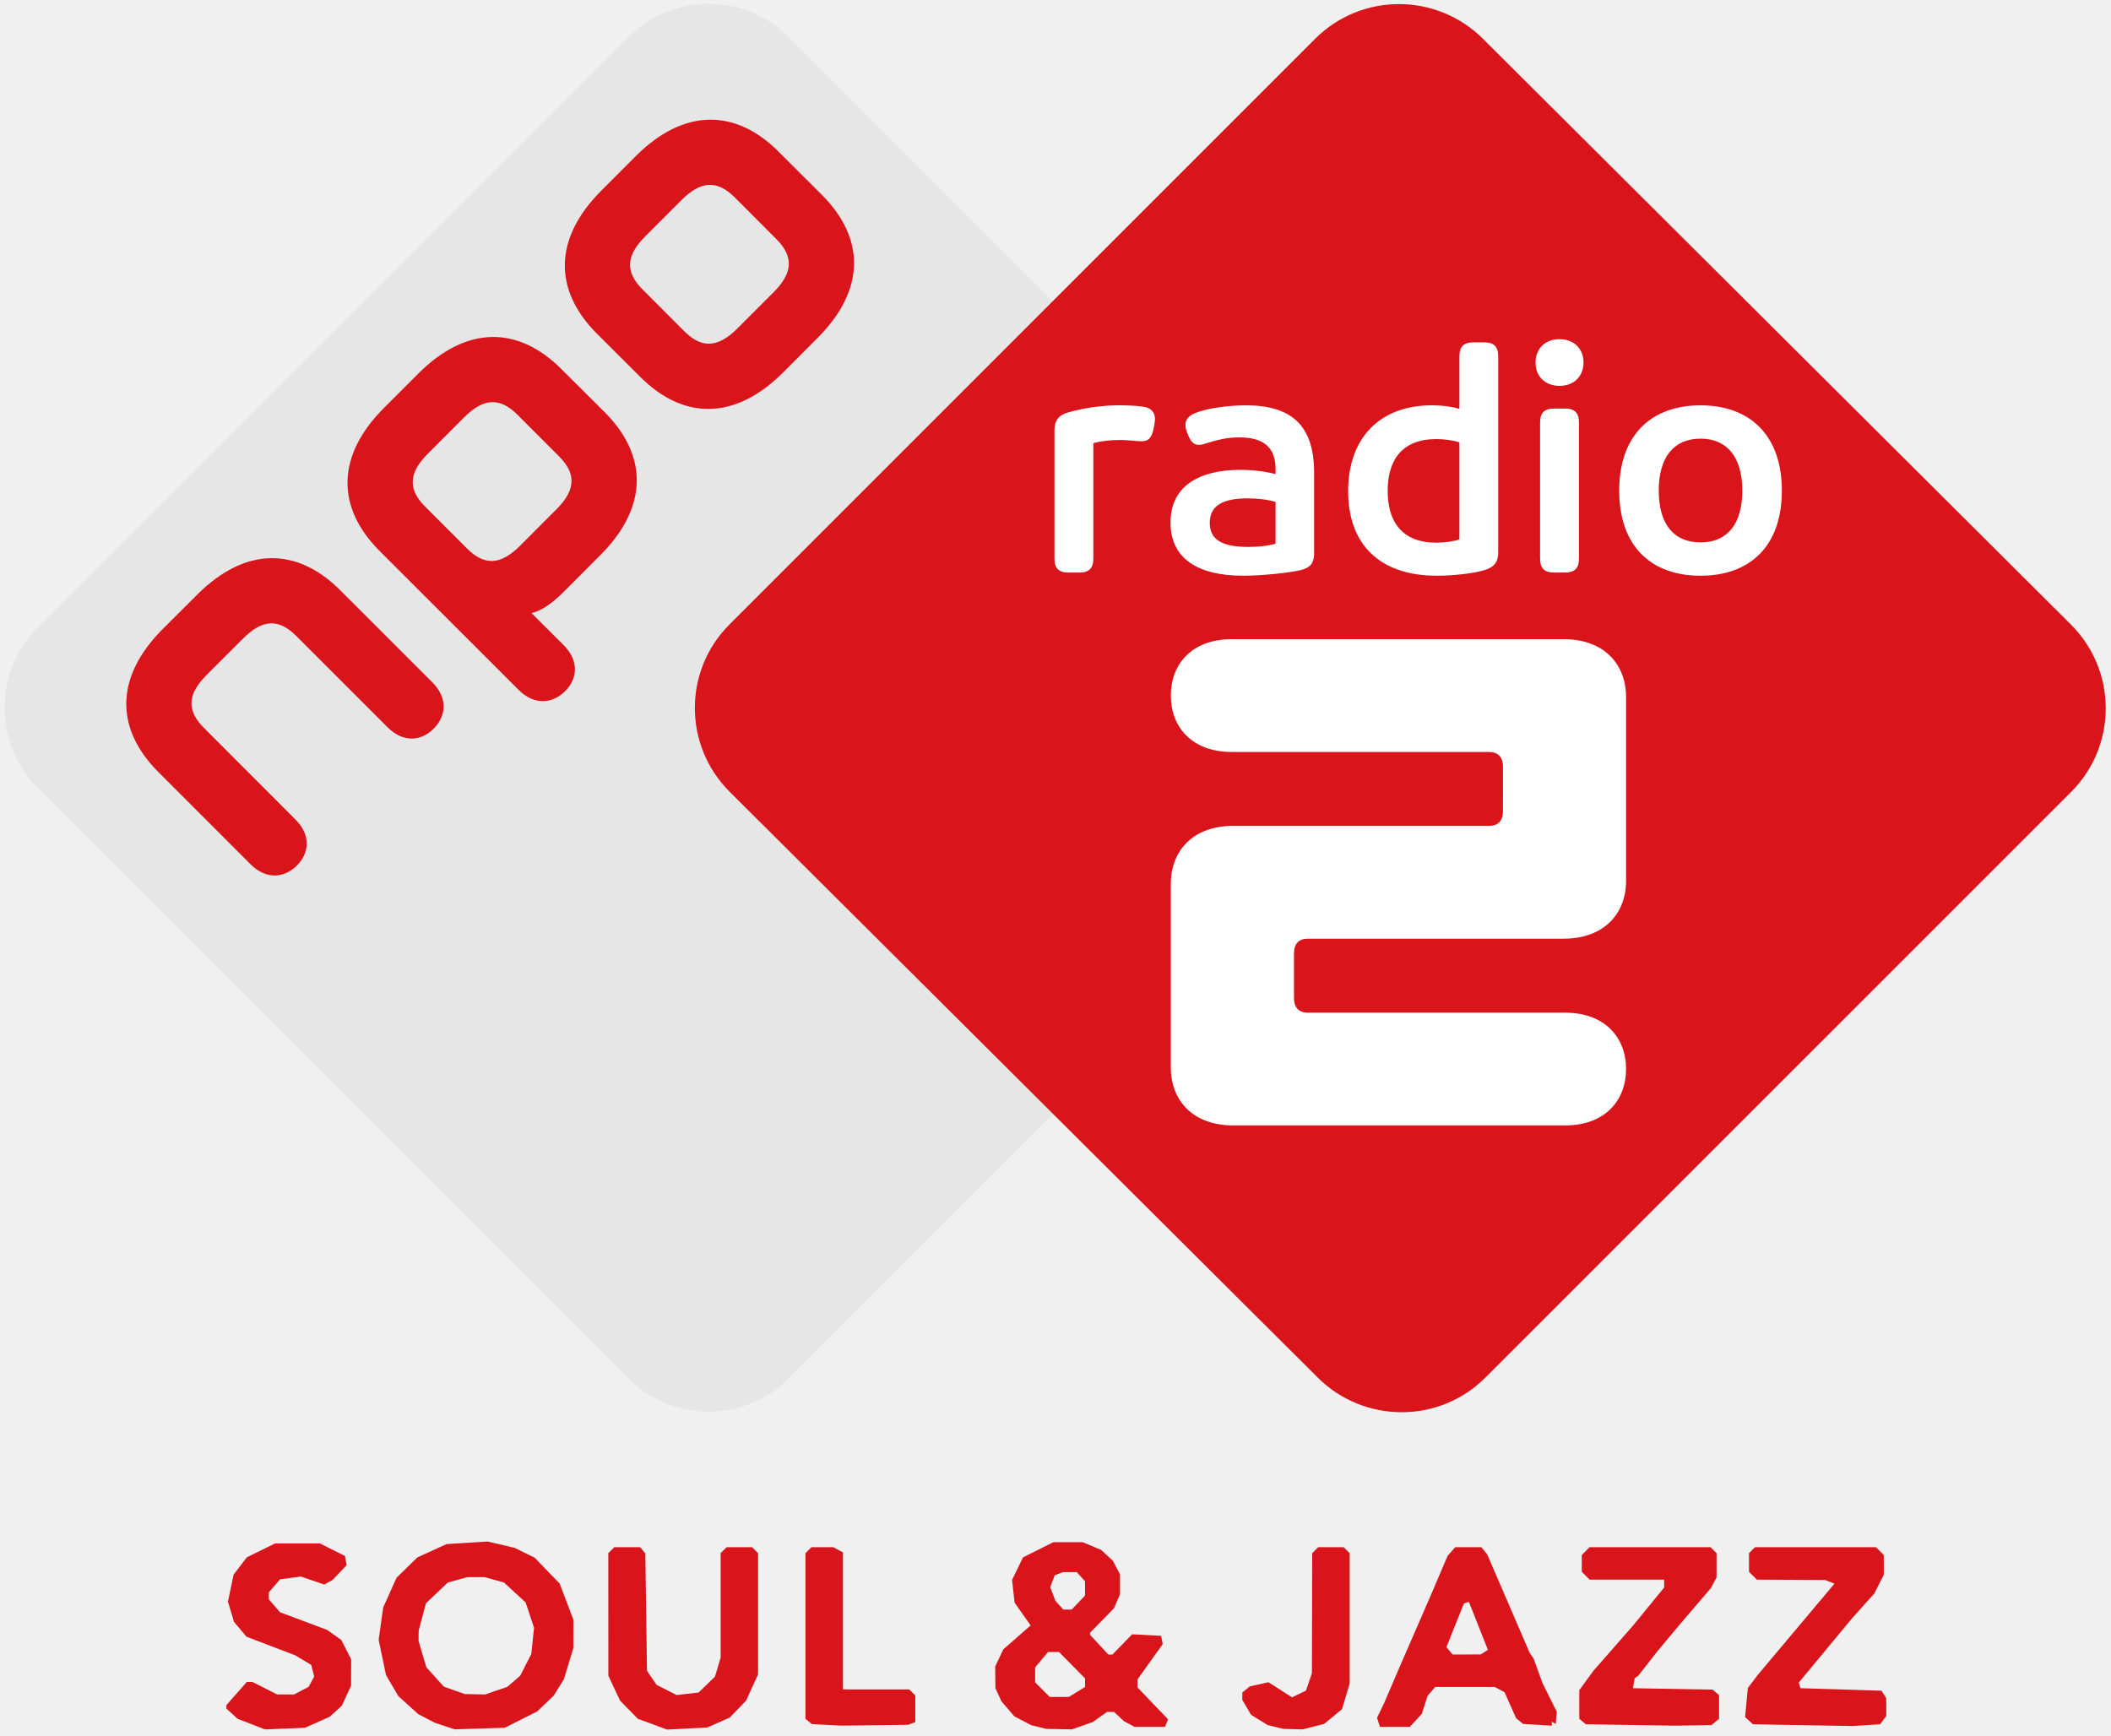
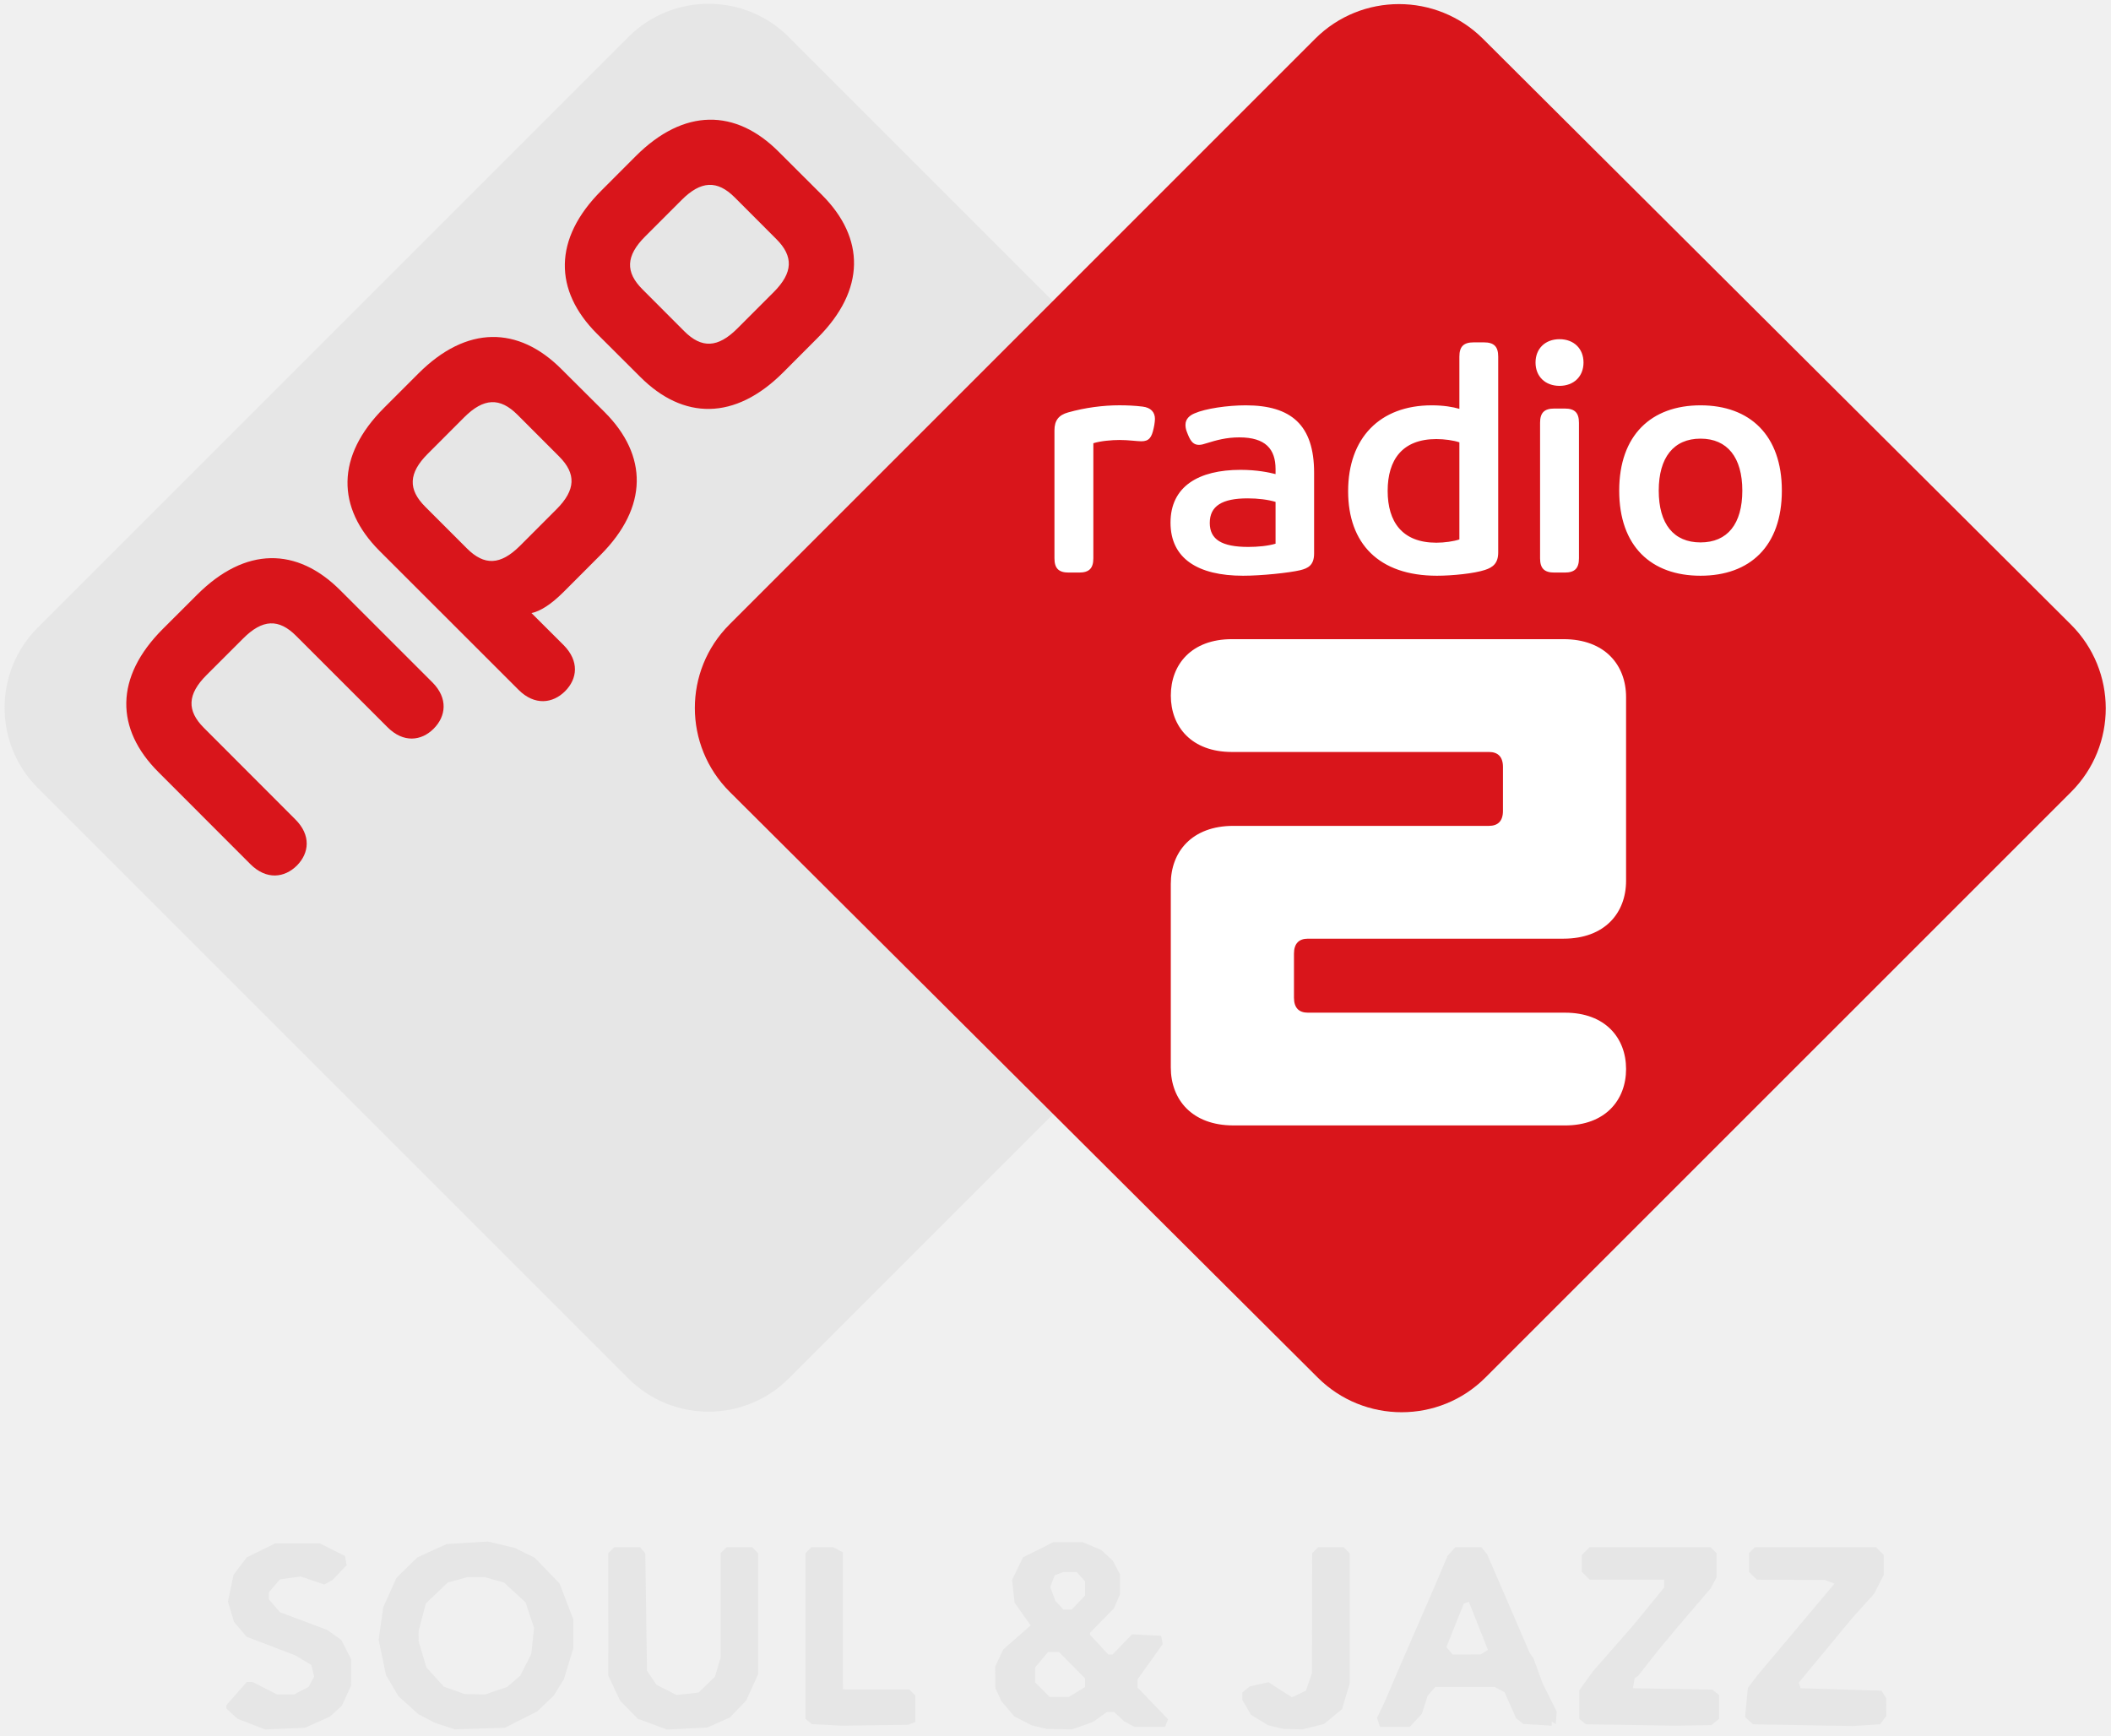
<svg xmlns="http://www.w3.org/2000/svg" xmlns:xlink="http://www.w3.org/1999/xlink" version="1.1" id="svg2" width="480" height="394.667" viewBox="0 0 480 394.667">
  <defs id="defs6">
    <clipPath id="clipPath18">
      <path id="path20" d="m 0,0 1870.88,0 0,1247 L 0,1247 0,0 z" />
    </clipPath>
    <defs id="defs3221">
      <polyline points="0,0 226.484,0 226.66,226.719 0.18,226.719" id="SVGID_1_" />
    </defs>
    <clipPath id="SVGID_2_">
      <use id="use3225" overflow="visible" xlink:href="#SVGID_1_" style="overflow:visible" x="0" y="0" width="1" height="1" />
    </clipPath>
    <clipPath id="clipPath18-8">
      <path id="path20-8" d="m 0,0 1870.88,0 0,1247 L 0,1247 0,0 z" />
    </clipPath>
    <defs id="defs3221-9">
      <polyline points="0,0 226.484,0 226.66,226.719 0.18,226.719" id="SVGID_1_-4" />
    </defs>
    <clipPath id="SVGID_2_-4">
      <use id="use3225-0" overflow="visible" xlink:href="#SVGID_1_-4" style="overflow:visible" x="0" y="0" width="1" height="1" />
    </clipPath>
    <clipPath id="clipPath2999" clipPathUnits="userSpaceOnUse">
      <path id="path3001" d="m 0,124.725 187.086,0 L 187.086,0 0,0 0,124.725 z" />
    </clipPath>
    <polyline points="0,0 226.484,0 226.66,226.719 0.18,226.719" id="polyline4565" />
    <polyline points="0,0 226.484,0 226.66,226.719 0.18,226.719" id="polyline4567" />
  </defs>
  <g transform="matrix(1.027289,0,0,1.027289,-159.4751,-198.7949)" id="layer1">
    <g style="fill:#e6e6e6;fill-opacity:1" transform="matrix(0.5467444,0,0,0.5467444,153.1868,187.0003)" id="layer1-9">
      <rect width="429.961" height="429.961" ry="45.946" x="201.535" y="-209.436" transform="rotate(45)" id="rect3273" style="fill:#e6e6e6;fill-opacity:1;fill-rule:nonzero;stroke:none" />
    </g>
    <path transform="matrix(1.453985,0,0,1.453985,302.0369,187.5781)" id="path3227" d="M 10.078,99.156 99.25,9.98 c 7.035,-7.031 18.465,-7.031 25.531,0 l 89.508,89.176 c 7.059,7.035 7.078,18.438 0.047,25.48 l -89.18,89.168 c -7.027,7.031 -18.457,7.031 -25.516,0 L 10.128,124.636 c -7.066,-7.042 -7.085,-18.445 -0.05,-25.48" clip-path="url(#SVGID_2_)" style="fill:#d9151b;fill-opacity:1" />
    <path d="m 500.424,278.925 c -3.157,0 -5.31,-2.08 -5.31,-5.165 0,-3.086 2.153,-5.166 5.31,-5.166 3.157,0 5.31,2.08 5.31,5.166 0,3.085 -2.153,5.165 -5.31,5.165 z m -89.693,8.681 -0.145,0.717 c -0.432,2.009 -1.006,2.869 -2.725,2.869 -1.008,0 -2.8,-0.288 -4.809,-0.288 -1.723,0 -4.234,0.217 -5.812,0.719 v 25.468 c 0,2.225 -0.931,3.159 -3.154,3.159 h -2.298 c -2.223,0 -3.155,-0.934 -3.155,-3.159 v -28.339 c 0,-2.151 0.932,-3.369 3.013,-3.945 3.803,-1.076 7.821,-1.58 11.337,-1.58 1.648,0 3.44,0.072 5.163,0.289 1.797,0.215 2.729,1.218 2.729,2.725 0,0.287 -0.074,1.005 -0.143,1.364 z m 93.994,29.485 c 0,2.225 -0.929,3.159 -3.153,3.159 h -2.296 c -2.224,0 -3.157,-0.934 -3.157,-3.159 v -29.988 c 0,-2.225 0.933,-3.157 3.157,-3.157 h 2.296 c 2.224,0 3.153,0.932 3.153,3.157 z m 26.909,-33.857 c -10.903,0 -18,6.607 -18,18.875 0,12.34 7.097,18.844 18,18.844 10.907,0 18,-6.504 18,-18.844 0,-12.268 -7.093,-18.875 -18,-18.875 z m 0,7.375 c 5.956,0 9.25,4.18 9.25,11.5 0,7.389 -3.294,11.469 -9.25,11.469 -5.952,0 -9.25,-4.08 -9.25,-11.469 0,-7.32 3.298,-11.5 9.25,-11.5 z m -50.219,-21.312 c -2.224,0 -3.156,0.933 -3.156,3.156 v 11.562 c -1.435,-0.429 -3.538,-0.781 -6.125,-0.781 -11.477,0 -18.5,7.234 -18.5,19 0,11.549 6.741,18.719 19.656,18.719 3.372,0 8.257,-0.492 10.625,-1.281 1.79,-0.574 2.938,-1.506 2.938,-3.875 v -43.344 c 0,-2.223 -0.932,-3.156 -3.156,-3.156 z m -8.25,21.406 c 1.794,0 3.802,0.287 5.094,0.719 v 21.5 c -1.292,0.429 -3.3,0.719 -5.094,0.719 -7.534,0 -10.781,-4.582 -10.781,-11.469 0,-6.888 3.247,-11.469 10.781,-11.469 z m -42.188,-7.469 c -4.014,0 -8.9,0.705 -11.344,1.781 -1.001,0.429 -2,1.168 -2,2.531 0,0.431 0.062,0.926 0.281,1.5 l 0.281,0.719 c 0.65,1.579 1.289,2.219 2.438,2.219 0.502,0 1.073,-0.16 1.719,-0.375 2.081,-0.646 4.317,-1.281 7.188,-1.281 5.812,0 8.031,2.584 8.031,7.031 v 1.094 c -1.435,-0.359 -4.091,-0.938 -7.75,-0.938 -9.256,0 -15.5,3.652 -15.5,11.688 0,7.963 6.089,11.75 16.062,11.75 4.09,0 10.189,-0.646 12.625,-1.219 1.798,-0.432 3.094,-1.137 3.094,-3.719 v -17.875 c 0,-10.546 -5.079,-14.906 -15.125,-14.906 z m 0.406,20.594 c 2.296,0 4.537,0.279 6.188,0.781 v 9.25 c -1.65,0.503 -3.95,0.719 -6.031,0.719 -5.88,0 -8.531,-1.651 -8.531,-5.312 0,-3.729 2.706,-5.438 8.375,-5.438 z" style="fill:#ffffff;fill-opacity:1;fill-rule:nonzero;stroke:none" id="path3823" />
    <path id="path3966" style="fill:#d9151b;fill-opacity:1;fill-rule:nonzero;stroke:none" d="m 326.5,258.164 -8.072,8.078 c -4.312,4.306 -7.9,4.425 -11.74,0.583 l -9.223,-9.244 c -3.848,-3.819 -3.722,-7.431 0.568,-11.719 l 8.075,-8.078 c 4.297,-4.306 7.897,-4.421 11.74,-0.588 l 9.232,9.245 c 3.827,3.818 3.701,7.439 -0.58,11.723 z m 10.688,-21.489 -9.601,-9.577 c -9.506,-9.531 -20.961,-9.699 -31.643,0.989 l -7.603,7.615 c -10.694,10.685 -10.517,22.116 -1.008,31.647 l 9.6,9.573 c 9.518,9.552 20.966,9.719 31.646,-0.965 l 7.605,-7.624 c 10.695,-10.683 10.521,-22.124 1.003,-31.658 m -48.091,48.091 -9.61,-9.569 c -9.518,-9.53 -20.955,-9.707 -31.636,0.988 l -7.613,7.615 c -10.689,10.677 -10.523,22.106 -1.002,31.648 l 30.792,30.771 c 3.557,3.54 7.558,3.021 10.291,0.292 2.731,-2.732 3.193,-6.665 -0.352,-10.226 l -7.087,-7.066 c 1.928,-0.406 4.302,-1.878 7.09,-4.659 l 8.124,-8.139 c 10.703,-10.68 10.518,-22.115 1.003,-31.655 z m -10.113,9.773 c 3.83,3.825 3.71,7.44 -0.59,11.721 l -8.069,8.079 c -4.314,4.302 -7.888,4.42 -11.73,0.577 l -9.239,-9.242 c -3.831,-3.821 -3.722,-7.432 0.573,-11.72 l 8.065,-8.077 c 4.32,-4.308 7.911,-4.411 11.754,-0.584 l 9.236,9.246 m -28.057,49.998 -20.39,-20.38 c -9.53,-9.528 -20.955,-9.707 -31.651,0.983 l -7.615,7.6 c -10.686,10.688 -10.52,22.132 -0.985,31.662 l 20.379,20.4 c 3.565,3.552 7.553,3.021 10.291,0.304 2.722,-2.746 3.195,-6.705 -0.369,-10.238 l -20.201,-20.225 c -3.829,-3.821 -3.716,-7.428 0.59,-11.725 l 8.076,-8.069 c 4.287,-4.305 7.903,-4.43 11.73,-0.586 l 20.209,20.201 c 3.537,3.56 7.494,3.083 10.228,0.358 2.738,-2.74 3.261,-6.731 -0.291,-10.287" />
    <g id="layer1-5" transform="matrix(0.9934712,0,0,0.9934712,-37.71166,-340.6397)">
      <g transform="matrix(3.795192,0,0,-3.795192,73.51945,932.2537)" id="g2993">
        <g id="g2995">
          <g clip-path="url(#clipPath2999)" id="g2997">
            <g transform="translate(75.1074,67.6675)" id="g3011" />
            <g transform="translate(123.585,48.8633)" id="g3015">
              <path id="path3017" style="fill:#ffffff;fill-opacity:1;fill-rule:nonzero;stroke:none" d="m 0,0 c 2.433,0.001 3.676,1.518 3.676,3.399 v 10.782 c 0,1.884 -1.242,3.403 -3.676,3.403 h -19.465 c -2.371,0 -3.585,-1.486 -3.584,-3.311 -0.002,-1.821 1.213,-3.311 3.583,-3.312 h 15.093 c 0.518,0 0.821,-0.273 0.822,-0.878 L -3.552,7.502 C -3.551,6.895 -3.855,6.623 -4.375,6.623 h -15.001 c -2.431,0 -3.675,-1.521 -3.675,-3.404 V -7.563 c 0.002,-1.884 1.246,-3.4 3.676,-3.4 l 19.466,-0.001 c 2.368,0 3.585,1.49 3.585,3.313 0,1.819 -1.217,3.307 -3.584,3.307 h -15.096 c -0.516,0 -0.816,0.273 -0.816,0.882 v 2.581 c 0,0.604 0.3,0.881 0.817,0.881 z" />
            </g>
          </g>
        </g>
      </g>
    </g>
  </g>
-   <path style="fill:#d9151b;stroke-width:0.568;fill-opacity:1" d="m 57.15,392.049 -3.122,-1.21 -1.277,-1.163 -1.277,-1.163 v -0.389 -0.389 l 2.319,-2.634 2.319,-2.634 0.661,0.002 0.661,0.002 2.792,1.417 2.792,1.417 h 1.918 1.918 l 1.658,-0.857 1.658,-0.857 0.633,-1.182 0.633,-1.182 -0.331,-1.319 -0.331,-1.319 -1.846,-1.101 -1.846,-1.101 -5.514,-2.104 -5.514,-2.104 -1.424,-1.692 -1.424,-1.692 -0.689,-2.298 -0.689,-2.298 0.643,-3.066 0.643,-3.066 1.506,-1.974 1.506,-1.974 3.207,-1.575 3.207,-1.575 h 5.108 5.108 l 2.838,1.419 2.838,1.419 0.194,1.049 0.194,1.049 -1.613,1.695 -1.613,1.695 -0.931,0.505 -0.931,0.505 -2.661,-0.907 -2.661,-0.907 -2.366,0.317 -2.366,0.317 -1.278,1.486 -1.278,1.486 v 0.788 0.788 l 1.277,1.468 1.277,1.468 5.359,2.009 5.359,2.009 1.606,1.144 1.606,1.144 1.122,2.2 1.122,2.2 -0.012,3.002 -0.012,3.002 -1.048,2.27 -1.048,2.27 -1.359,1.249 -1.359,1.249 -2.831,1.263 -2.831,1.263 -4.541,0.188 -4.541,0.188 z m 43.987,0.443 -2.27,-0.753 -1.879,-0.979 -1.878,-0.979 -2.268,-2.049 -2.268,-2.049 -1.405,-2.398 -1.405,-2.398 -0.835,-4.007 -0.835,-4.007 0.521,-3.682 0.521,-3.682 1.511,-3.366 1.511,-3.366 2.368,-2.317 2.368,-2.317 3.317,-1.514 3.317,-1.514 4.693,-0.293 4.693,-0.293 3.057,0.72 3.057,0.72 2.27,1.118 2.27,1.118 2.838,2.935 2.838,2.935 1.561,4.088 1.561,4.088 -0.004,3.274 -0.004,3.274 -1.073,3.529 -1.073,3.529 -1.155,1.863 -1.155,1.863 -1.882,1.796 -1.882,1.796 -3.67,1.85 -3.67,1.85 -5.695,0.183 -5.695,0.183 -2.27,-0.753 z m 11.682,-8.046 2.519,-0.858 1.473,-1.27 1.473,-1.27 1.265,-2.485 1.265,-2.485 0.307,-2.972 0.307,-2.972 -0.954,-2.872 -0.954,-2.872 -2.463,-2.271 -2.463,-2.271 -2.188,-0.607 -2.188,-0.608 h -1.986 -1.986 l -2.215,0.615 -2.215,0.615 -2.487,2.362 -2.487,2.362 -0.825,3.122 -0.825,3.122 -0.006,1.174 -0.006,1.174 0.883,2.975 0.883,2.975 1.988,2.2 1.988,2.2 2.379,0.843 2.379,0.843 2.311,0.045 2.311,0.045 2.519,-0.858 z m 35.732,7.686 -3.1,-1.152 h -0.136 -0.136 l -2.091,-2.128 -2.091,-2.128 -1.336,-2.838 -1.336,-2.838 -0.005,-13.934 -0.005,-13.934 0.681,-0.681 0.681,-0.681 h 2.939 2.939 l 0.59,0.711 0.59,0.711 0.189,13.337 0.189,13.337 1.08,1.594 1.08,1.593 2.284,1.165 2.284,1.165 2.503,-0.282 2.503,-0.282 1.858,-1.801 1.858,-1.801 0.647,-2.16 0.647,-2.16 V 365.062 353.181 l 0.681,-0.681 0.681,-0.681 h 2.895 2.895 l 0.681,0.681 0.681,0.681 v 13.776 13.776 l -1.364,2.996 -1.364,2.996 -1.857,1.921 -1.857,1.921 -2.55,1.128 -2.55,1.128 -4.587,0.232 -4.587,0.232 z m 87.667,0.587 -1.703,-0.415 -1.931,-1.006 -1.931,-1.006 -1.474,-1.714 -1.474,-1.714 -0.684,-1.49 -0.684,-1.49 -0.026,-2.468 -0.026,-2.468 0.924,-1.947 0.924,-1.947 3.106,-2.724 3.106,-2.724 -1.822,-2.584 -1.822,-2.584 -0.291,-2.582 -0.291,-2.582 1.243,-2.568 1.243,-2.568 3.458,-1.728 3.458,-1.728 h 3.333 3.333 l 2.102,0.878 2.102,0.878 1.339,1.25 1.339,1.25 0.797,1.533 0.797,1.533 v 2.272 2.272 l -0.688,1.588 -0.688,1.588 -2.718,2.777 -2.718,2.777 v 0.227 0.227 l 2.078,2.246 2.078,2.246 h 0.477 0.477 l 2.232,-2.3 2.232,-2.3 3.296,0.171 3.296,0.171 0.18,0.946 0.18,0.946 -2.87,4.023 -2.87,4.023 v 0.898 0.898 l 3.474,3.618 3.474,3.618 -0.335,0.873 -0.335,0.873 h -3.461 -3.461 l -1.204,-0.644 -1.204,-0.644 -1.136,-1.058 -1.136,-1.058 h -0.799 -0.799 l -1.611,1.147 -1.611,1.147 -2.379,0.839 -2.379,0.839 -2.908,-0.058 -2.908,-0.058 z m 8.655,-7.977 1.845,-1.125 v -0.984 -0.984 l -2.96,-2.998 -2.96,-2.998 h -1.246 -1.246 l -1.469,1.746 -1.469,1.746 v 1.703 1.703 l 1.659,1.659 1.659,1.659 2.172,-0.002 2.172,-0.002 1.845,-1.125 z m 0.319,-20.328 1.525,-1.592 v -1.627 -1.627 l -0.939,-1.038 -0.939,-1.038 h -1.568 -1.568 l -0.941,0.361 -0.941,0.361 -0.51,1.342 -0.51,1.342 0.593,1.56 0.593,1.56 0.9,0.994 0.9,0.994 h 0.941 0.941 z m 44.864,28.294 -1.783,-0.425 -1.906,-1.18 -1.906,-1.18 -0.993,-1.688 -0.993,-1.688 v -0.836 -0.836 l 0.835,-0.693 0.835,-0.693 2.14,-0.483 2.14,-0.483 2.676,1.717 2.676,1.717 1.586,-0.759 1.586,-0.759 0.677,-1.98 0.677,-1.98 0.032,-13.65 0.032,-13.65 0.681,-0.681 0.681,-0.681 h 2.895 2.895 l 0.681,0.681 0.681,0.681 v 14.824 14.824 l -0.864,2.91 -0.864,2.91 -2.042,1.683 -2.042,1.683 -2.453,0.618 -2.453,0.618 -2.161,-0.058 -2.161,-0.058 z m -102.062,-0.484 -3.386,-0.174 -0.729,-0.605 -0.729,-0.605 v -18.831 -18.831 l 0.681,-0.681 0.681,-0.681 h 2.478 2.478 l 1.098,0.588 1.098,0.588 v 14.696 14.696 l 0.009,1.757 1.775,0.027 h 6.657 6.657 l 0.681,0.681 0.681,0.681 v 3.026 3.026 l -0.814,0.312 -0.814,0.312 -7.557,0.095 -7.557,0.095 z m 125.445,-0.577 -0.328,-1.035 0.801,-1.661 0.801,-1.661 1.826,-4.257 1.826,-4.257 0.988,-2.27 0.988,-2.27 2.591,-5.959 2.591,-5.959 1.812,-4.257 1.812,-4.257 0.873,-0.993 0.873,-0.993 h 2.964 2.964 l 0.653,0.787 0.653,0.787 2.299,5.315 2.299,5.315 2.567,5.959 2.567,5.959 0.413,0.568 0.413,0.568 1.032,2.838 1.032,2.838 1.615,3.239 1.615,3.239 -0.116,1.403 -0.116,1.403 -0.447,-0.276 -0.447,-0.276 5.7e-4,0.459 v 0.459 l -3.264,-0.198 -3.264,-0.198 -0.801,-0.653 -0.801,-0.653 -1.306,-2.949 -1.306,-2.949 -1.119,-0.599 -1.119,-0.599 h -6.76 -6.76 l -0.868,0.993 -0.868,0.993 -0.665,2.073 -0.665,2.073 -1.366,1.474 -1.366,1.474 h -3.394 -3.394 z m 24.059,-15.961 0.821,-0.519 -2.16,-5.458 -2.16,-5.458 -0.573,0.191 -0.573,0.191 -1.982,4.952 -1.982,4.952 0.7,0.843 0.7,0.843 3.194,-0.009 3.194,-0.009 0.821,-0.519 z m 33.275,16.557 -10.174,-0.155 -0.751,-0.624 -0.751,-0.624 v -3.251 -3.251 l 1.613,-2.214 1.613,-2.214 4.488,-5.12 4.488,-5.12 3.547,-4.339 3.547,-4.339 v -0.899 -0.899 h -8.473 -8.473 l -0.892,-0.892 -0.892,-0.892 v -1.905 -1.905 l 0.892,-0.892 0.892,-0.892 h 13.751 13.751 l 0.681,0.681 0.681,0.681 v 2.762 2.762 l -0.652,1.219 -0.652,1.219 -3.463,4.053 -3.463,4.053 -2.55,3.045 -2.55,3.045 -2.235,2.856 -2.235,2.856 -0.408,0.284 -0.408,0.284 -0.199,1.135 -0.199,1.135 9.041,0.157 9.041,0.157 0.75,0.622 0.75,0.622 v 2.699 2.699 l -0.863,0.716 -0.863,0.716 -4.103,0.063 -4.103,0.063 z m 39.151,0.043 -11.32,-0.197 -0.905,-0.819 -0.905,-0.819 0.316,-3.309 0.316,-3.309 1.125,-1.483 1.125,-1.483 8.725,-10.379 8.724,-10.379 -1.062,-0.417 -1.062,-0.417 -7.764,-0.04 -7.763,-0.04 -0.892,-0.892 -0.892,-0.892 v -2.116 -2.116 l 0.681,-0.681 0.681,-0.681 h 13.751 13.751 l 0.892,0.892 0.892,0.892 v 2.252 2.252 l -1.089,2.135 -1.089,2.135 -2.52,2.808 -2.52,2.808 -6.061,7.315 -6.061,7.315 0.209,0.631 0.209,0.631 9.199,0.284 9.199,0.284 0.537,0.851 0.537,0.851 0.009,2.02 0.009,2.02 -0.709,0.947 -0.709,0.947 -3.122,0.198 -3.122,0.198 -11.32,-0.197 z" id="path4610" />
+   <path style="fill:#e6e6e6;stroke-width:0.568;fill-opacity:1" d="m 57.15,392.049 -3.122,-1.21 -1.277,-1.163 -1.277,-1.163 v -0.389 -0.389 l 2.319,-2.634 2.319,-2.634 0.661,0.002 0.661,0.002 2.792,1.417 2.792,1.417 h 1.918 1.918 l 1.658,-0.857 1.658,-0.857 0.633,-1.182 0.633,-1.182 -0.331,-1.319 -0.331,-1.319 -1.846,-1.101 -1.846,-1.101 -5.514,-2.104 -5.514,-2.104 -1.424,-1.692 -1.424,-1.692 -0.689,-2.298 -0.689,-2.298 0.643,-3.066 0.643,-3.066 1.506,-1.974 1.506,-1.974 3.207,-1.575 3.207,-1.575 h 5.108 5.108 l 2.838,1.419 2.838,1.419 0.194,1.049 0.194,1.049 -1.613,1.695 -1.613,1.695 -0.931,0.505 -0.931,0.505 -2.661,-0.907 -2.661,-0.907 -2.366,0.317 -2.366,0.317 -1.278,1.486 -1.278,1.486 v 0.788 0.788 l 1.277,1.468 1.277,1.468 5.359,2.009 5.359,2.009 1.606,1.144 1.606,1.144 1.122,2.2 1.122,2.2 -0.012,3.002 -0.012,3.002 -1.048,2.27 -1.048,2.27 -1.359,1.249 -1.359,1.249 -2.831,1.263 -2.831,1.263 -4.541,0.188 -4.541,0.188 z m 43.987,0.443 -2.27,-0.753 -1.879,-0.979 -1.878,-0.979 -2.268,-2.049 -2.268,-2.049 -1.405,-2.398 -1.405,-2.398 -0.835,-4.007 -0.835,-4.007 0.521,-3.682 0.521,-3.682 1.511,-3.366 1.511,-3.366 2.368,-2.317 2.368,-2.317 3.317,-1.514 3.317,-1.514 4.693,-0.293 4.693,-0.293 3.057,0.72 3.057,0.72 2.27,1.118 2.27,1.118 2.838,2.935 2.838,2.935 1.561,4.088 1.561,4.088 -0.004,3.274 -0.004,3.274 -1.073,3.529 -1.073,3.529 -1.155,1.863 -1.155,1.863 -1.882,1.796 -1.882,1.796 -3.67,1.85 -3.67,1.85 -5.695,0.183 -5.695,0.183 -2.27,-0.753 z m 11.682,-8.046 2.519,-0.858 1.473,-1.27 1.473,-1.27 1.265,-2.485 1.265,-2.485 0.307,-2.972 0.307,-2.972 -0.954,-2.872 -0.954,-2.872 -2.463,-2.271 -2.463,-2.271 -2.188,-0.607 -2.188,-0.608 h -1.986 -1.986 l -2.215,0.615 -2.215,0.615 -2.487,2.362 -2.487,2.362 -0.825,3.122 -0.825,3.122 -0.006,1.174 -0.006,1.174 0.883,2.975 0.883,2.975 1.988,2.2 1.988,2.2 2.379,0.843 2.379,0.843 2.311,0.045 2.311,0.045 2.519,-0.858 z m 35.732,7.686 -3.1,-1.152 h -0.136 -0.136 l -2.091,-2.128 -2.091,-2.128 -1.336,-2.838 -1.336,-2.838 -0.005,-13.934 -0.005,-13.934 0.681,-0.681 0.681,-0.681 h 2.939 2.939 l 0.59,0.711 0.59,0.711 0.189,13.337 0.189,13.337 1.08,1.594 1.08,1.593 2.284,1.165 2.284,1.165 2.503,-0.282 2.503,-0.282 1.858,-1.801 1.858,-1.801 0.647,-2.16 0.647,-2.16 V 365.062 353.181 l 0.681,-0.681 0.681,-0.681 h 2.895 2.895 l 0.681,0.681 0.681,0.681 v 13.776 13.776 l -1.364,2.996 -1.364,2.996 -1.857,1.921 -1.857,1.921 -2.55,1.128 -2.55,1.128 -4.587,0.232 -4.587,0.232 z m 87.667,0.587 -1.703,-0.415 -1.931,-1.006 -1.931,-1.006 -1.474,-1.714 -1.474,-1.714 -0.684,-1.49 -0.684,-1.49 -0.026,-2.468 -0.026,-2.468 0.924,-1.947 0.924,-1.947 3.106,-2.724 3.106,-2.724 -1.822,-2.584 -1.822,-2.584 -0.291,-2.582 -0.291,-2.582 1.243,-2.568 1.243,-2.568 3.458,-1.728 3.458,-1.728 h 3.333 3.333 l 2.102,0.878 2.102,0.878 1.339,1.25 1.339,1.25 0.797,1.533 0.797,1.533 v 2.272 2.272 l -0.688,1.588 -0.688,1.588 -2.718,2.777 -2.718,2.777 v 0.227 0.227 l 2.078,2.246 2.078,2.246 h 0.477 0.477 l 2.232,-2.3 2.232,-2.3 3.296,0.171 3.296,0.171 0.18,0.946 0.18,0.946 -2.87,4.023 -2.87,4.023 v 0.898 0.898 l 3.474,3.618 3.474,3.618 -0.335,0.873 -0.335,0.873 h -3.461 -3.461 l -1.204,-0.644 -1.204,-0.644 -1.136,-1.058 -1.136,-1.058 h -0.799 -0.799 l -1.611,1.147 -1.611,1.147 -2.379,0.839 -2.379,0.839 -2.908,-0.058 -2.908,-0.058 z m 8.655,-7.977 1.845,-1.125 v -0.984 -0.984 l -2.96,-2.998 -2.96,-2.998 h -1.246 -1.246 l -1.469,1.746 -1.469,1.746 v 1.703 1.703 l 1.659,1.659 1.659,1.659 2.172,-0.002 2.172,-0.002 1.845,-1.125 z m 0.319,-20.328 1.525,-1.592 v -1.627 -1.627 l -0.939,-1.038 -0.939,-1.038 h -1.568 -1.568 l -0.941,0.361 -0.941,0.361 -0.51,1.342 -0.51,1.342 0.593,1.56 0.593,1.56 0.9,0.994 0.9,0.994 h 0.941 0.941 z m 44.864,28.294 -1.783,-0.425 -1.906,-1.18 -1.906,-1.18 -0.993,-1.688 -0.993,-1.688 v -0.836 -0.836 l 0.835,-0.693 0.835,-0.693 2.14,-0.483 2.14,-0.483 2.676,1.717 2.676,1.717 1.586,-0.759 1.586,-0.759 0.677,-1.98 0.677,-1.98 0.032,-13.65 0.032,-13.65 0.681,-0.681 0.681,-0.681 h 2.895 2.895 l 0.681,0.681 0.681,0.681 v 14.824 14.824 l -0.864,2.91 -0.864,2.91 -2.042,1.683 -2.042,1.683 -2.453,0.618 -2.453,0.618 -2.161,-0.058 -2.161,-0.058 z m -102.062,-0.484 -3.386,-0.174 -0.729,-0.605 -0.729,-0.605 v -18.831 -18.831 l 0.681,-0.681 0.681,-0.681 h 2.478 2.478 l 1.098,0.588 1.098,0.588 v 14.696 14.696 l 0.009,1.757 1.775,0.027 h 6.657 6.657 l 0.681,0.681 0.681,0.681 v 3.026 3.026 l -0.814,0.312 -0.814,0.312 -7.557,0.095 -7.557,0.095 z m 125.445,-0.577 -0.328,-1.035 0.801,-1.661 0.801,-1.661 1.826,-4.257 1.826,-4.257 0.988,-2.27 0.988,-2.27 2.591,-5.959 2.591,-5.959 1.812,-4.257 1.812,-4.257 0.873,-0.993 0.873,-0.993 h 2.964 2.964 l 0.653,0.787 0.653,0.787 2.299,5.315 2.299,5.315 2.567,5.959 2.567,5.959 0.413,0.568 0.413,0.568 1.032,2.838 1.032,2.838 1.615,3.239 1.615,3.239 -0.116,1.403 -0.116,1.403 -0.447,-0.276 -0.447,-0.276 5.7e-4,0.459 v 0.459 l -3.264,-0.198 -3.264,-0.198 -0.801,-0.653 -0.801,-0.653 -1.306,-2.949 -1.306,-2.949 -1.119,-0.599 -1.119,-0.599 h -6.76 -6.76 l -0.868,0.993 -0.868,0.993 -0.665,2.073 -0.665,2.073 -1.366,1.474 -1.366,1.474 h -3.394 -3.394 z m 24.059,-15.961 0.821,-0.519 -2.16,-5.458 -2.16,-5.458 -0.573,0.191 -0.573,0.191 -1.982,4.952 -1.982,4.952 0.7,0.843 0.7,0.843 3.194,-0.009 3.194,-0.009 0.821,-0.519 z m 33.275,16.557 -10.174,-0.155 -0.751,-0.624 -0.751,-0.624 v -3.251 -3.251 l 1.613,-2.214 1.613,-2.214 4.488,-5.12 4.488,-5.12 3.547,-4.339 3.547,-4.339 v -0.899 -0.899 h -8.473 -8.473 l -0.892,-0.892 -0.892,-0.892 v -1.905 -1.905 l 0.892,-0.892 0.892,-0.892 h 13.751 13.751 l 0.681,0.681 0.681,0.681 v 2.762 2.762 l -0.652,1.219 -0.652,1.219 -3.463,4.053 -3.463,4.053 -2.55,3.045 -2.55,3.045 -2.235,2.856 -2.235,2.856 -0.408,0.284 -0.408,0.284 -0.199,1.135 -0.199,1.135 9.041,0.157 9.041,0.157 0.75,0.622 0.75,0.622 v 2.699 2.699 l -0.863,0.716 -0.863,0.716 -4.103,0.063 -4.103,0.063 z m 39.151,0.043 -11.32,-0.197 -0.905,-0.819 -0.905,-0.819 0.316,-3.309 0.316,-3.309 1.125,-1.483 1.125,-1.483 8.725,-10.379 8.724,-10.379 -1.062,-0.417 -1.062,-0.417 -7.764,-0.04 -7.763,-0.04 -0.892,-0.892 -0.892,-0.892 v -2.116 -2.116 l 0.681,-0.681 0.681,-0.681 h 13.751 13.751 l 0.892,0.892 0.892,0.892 v 2.252 2.252 l -1.089,2.135 -1.089,2.135 -2.52,2.808 -2.52,2.808 -6.061,7.315 -6.061,7.315 0.209,0.631 0.209,0.631 9.199,0.284 9.199,0.284 0.537,0.851 0.537,0.851 0.009,2.02 0.009,2.02 -0.709,0.947 -0.709,0.947 -3.122,0.198 -3.122,0.198 -11.32,-0.197 z" id="path4610" />
</svg>
